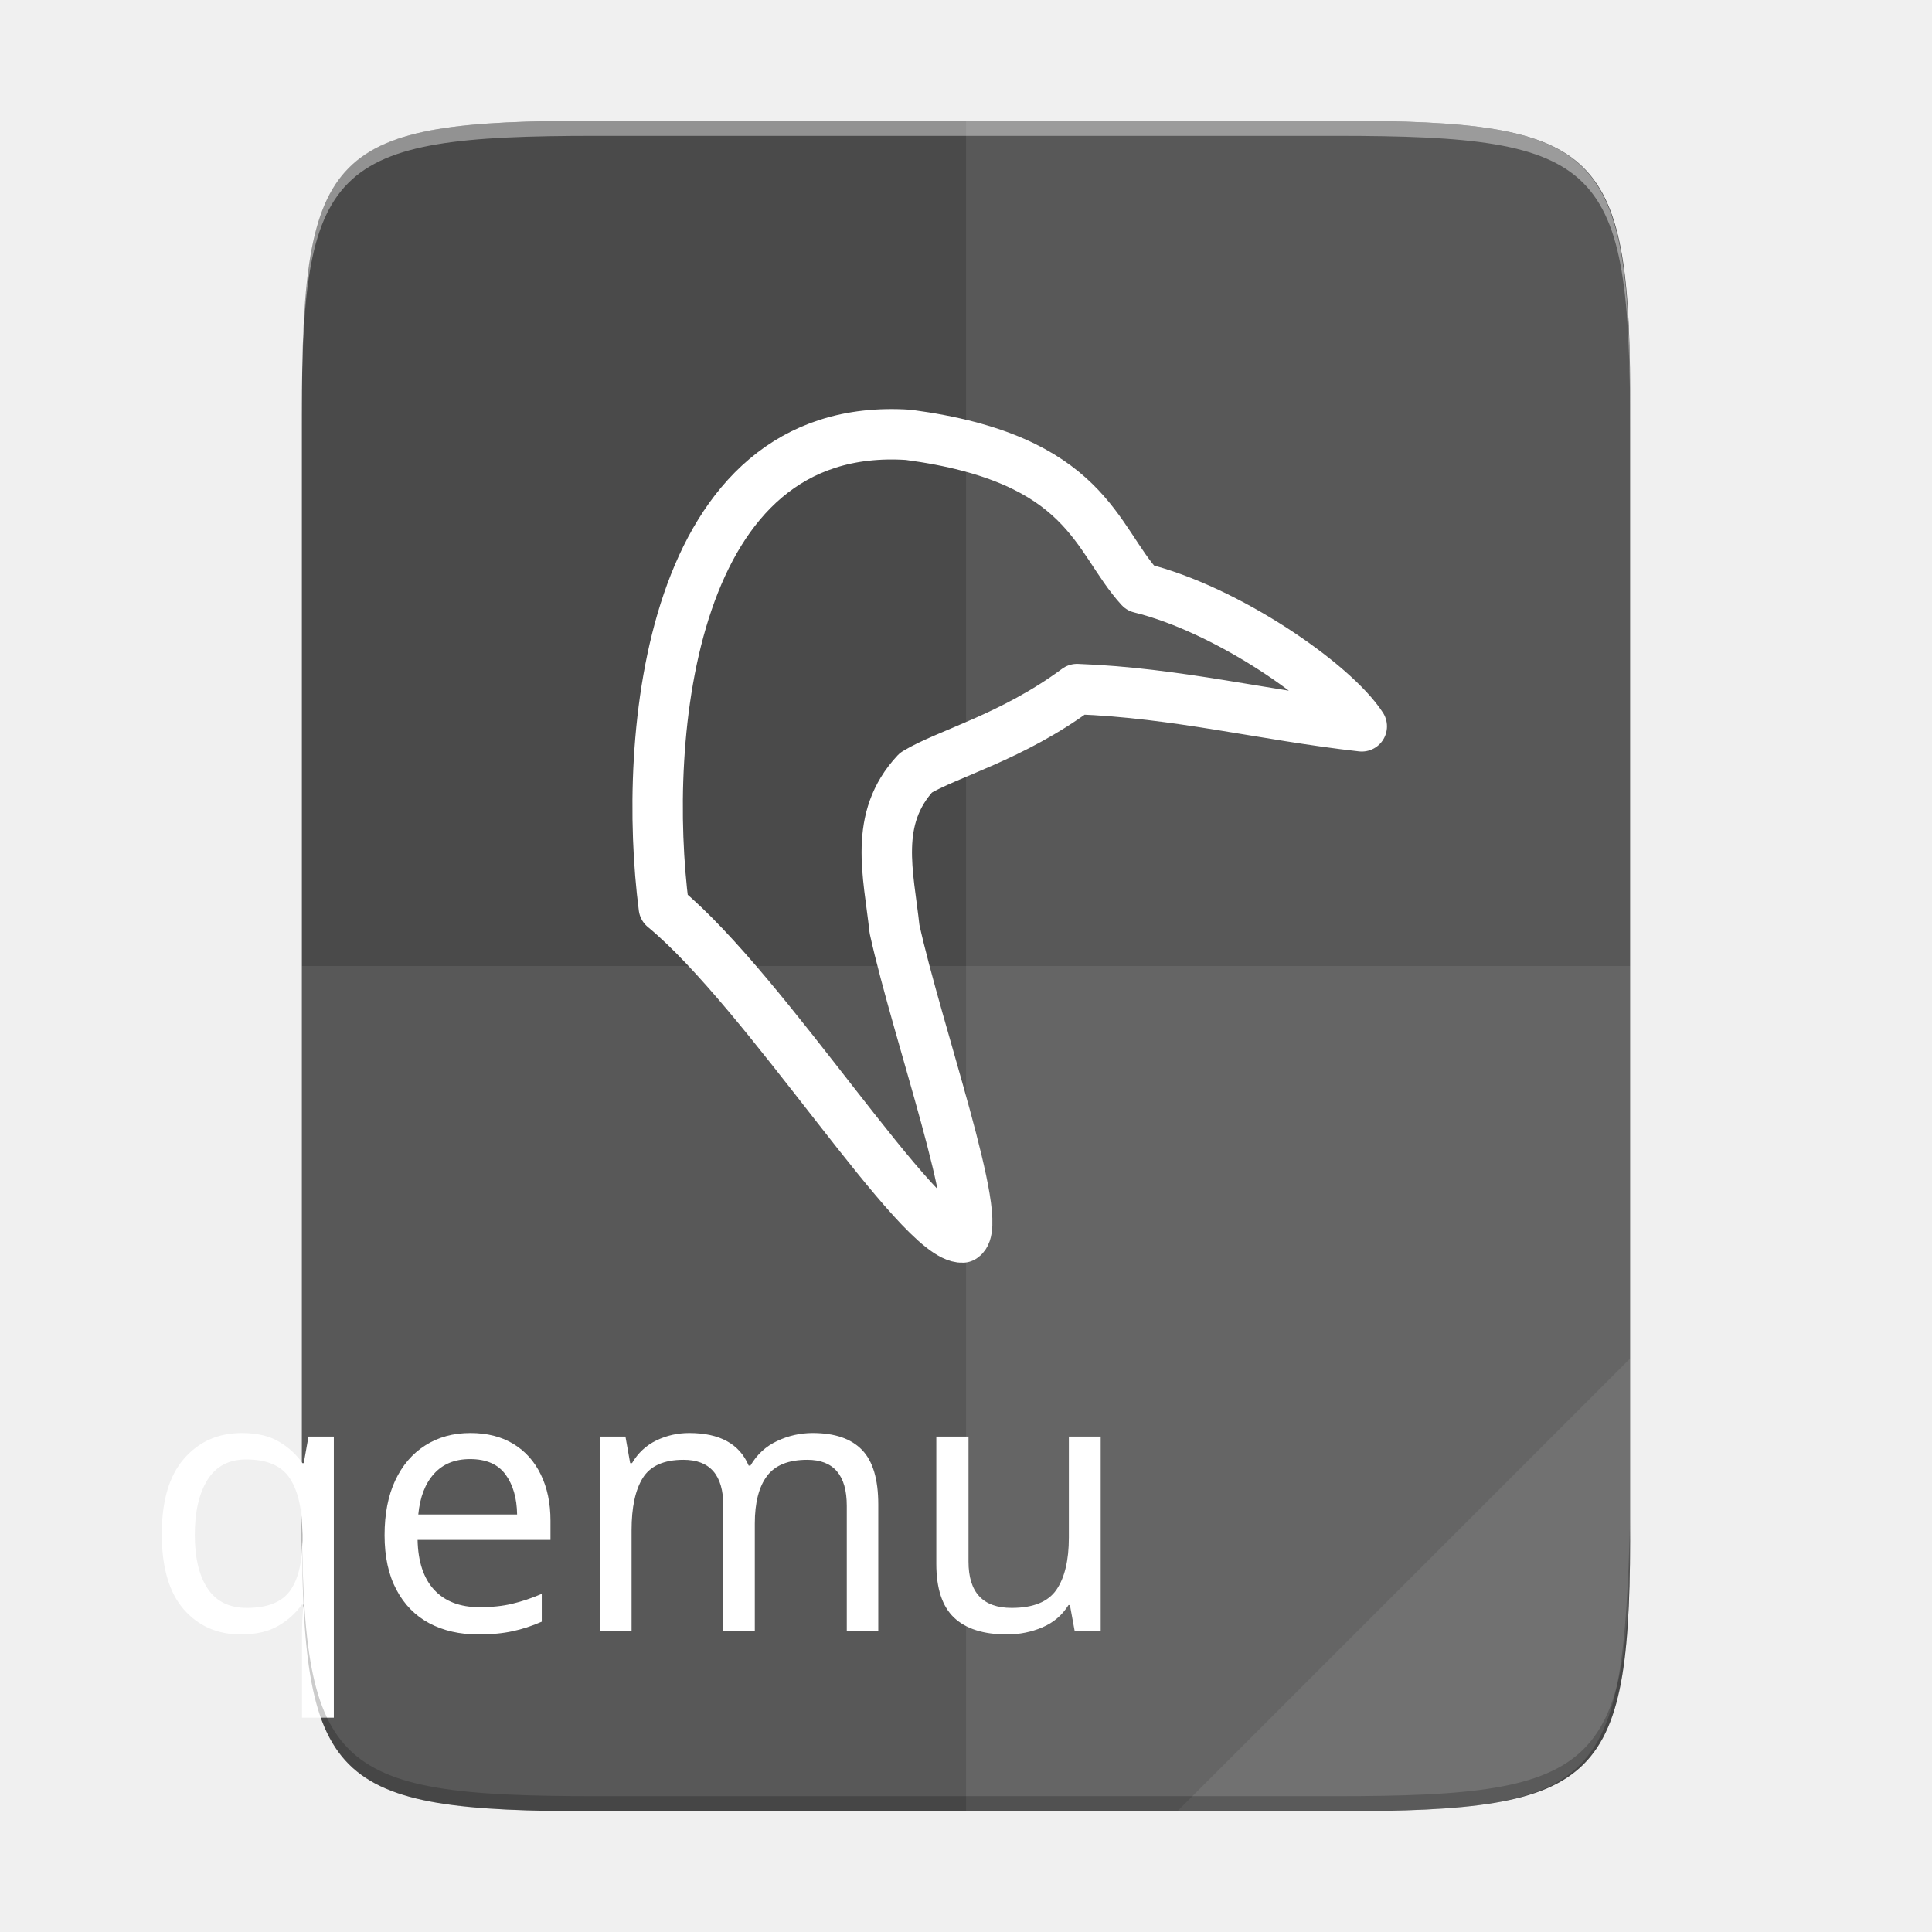
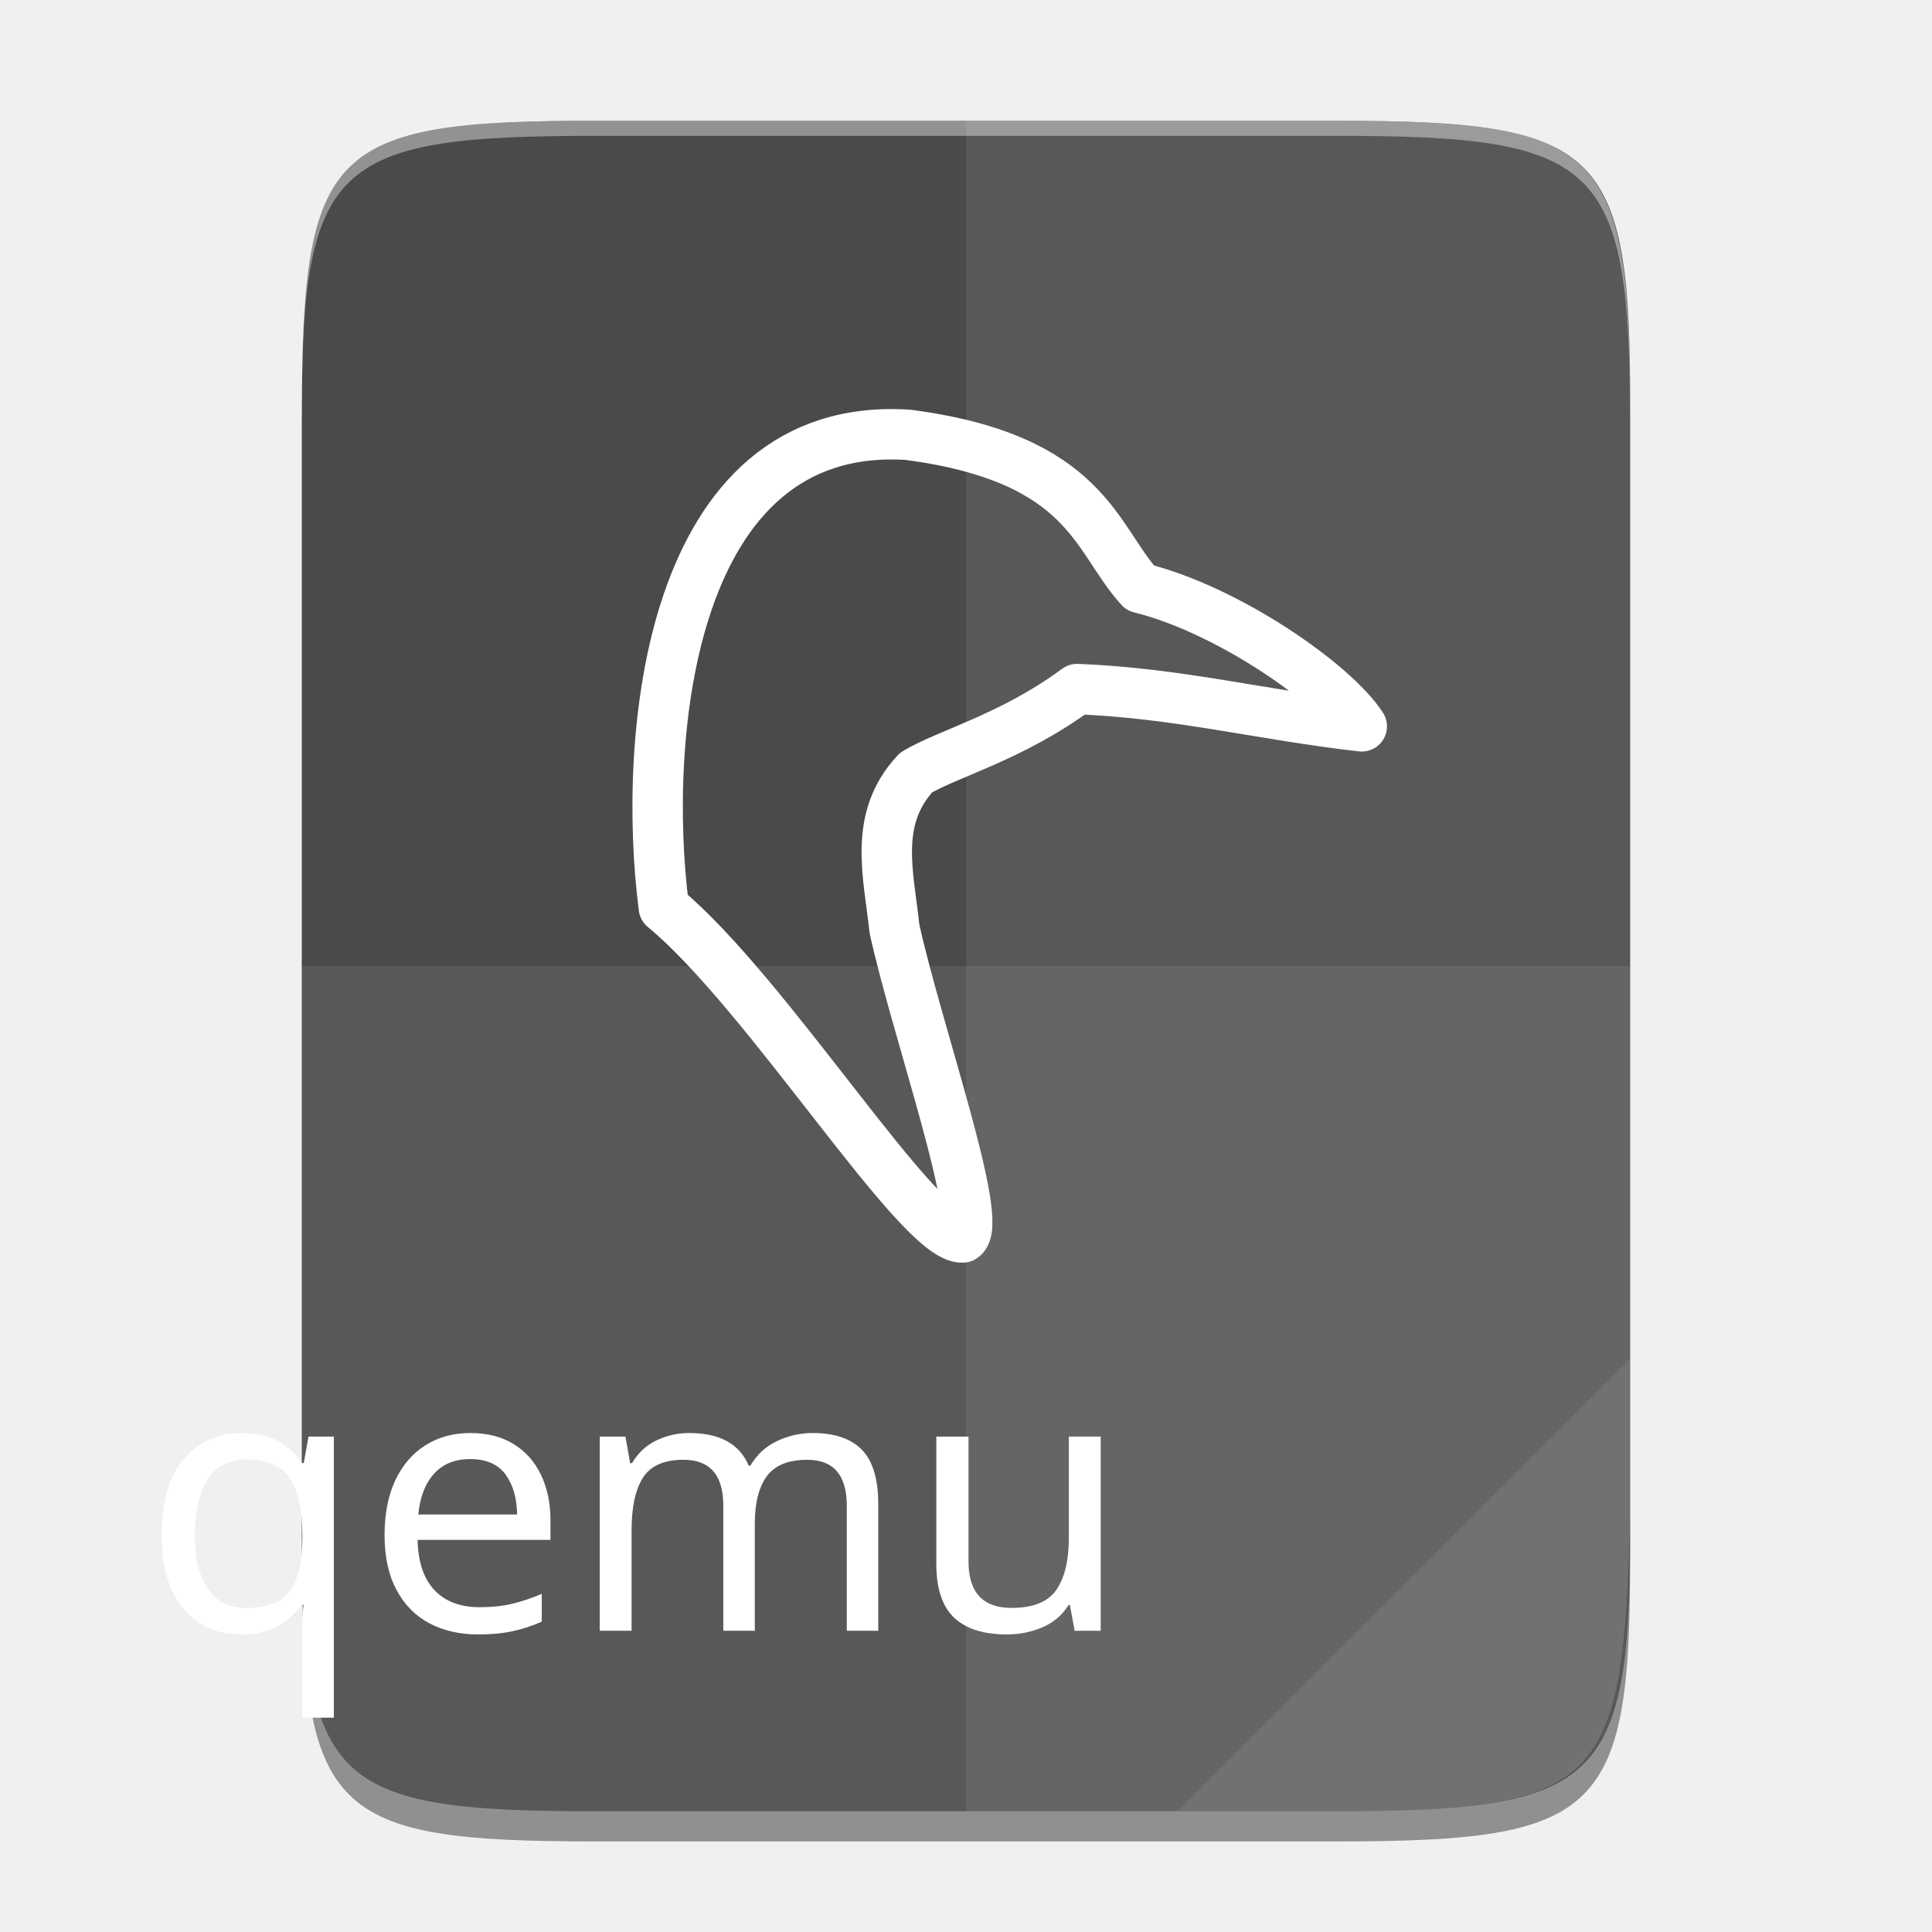
<svg xmlns="http://www.w3.org/2000/svg" style="display:inline;enable-background:new" version="1.0" id="svg11300" height="256" width="256">
  <defs id="defs3" />
  <g id="layer1" style="display:inline">
+     <g id="layer3" style="display:inline;opacity:0.4">
+       <path id="path848" d="m 177.074,20 c 35.296,0 39.093,3.625 38.92,38.994 V 132 205.006 C 216.168,240.375 212.37,244 177.074,244 H 78.92 C 43.625,244 40,240.375 40,205.006 V 132 58.994 C 40,23.625 43.625,20 78.92,20 Z" style="color:#000000;display:inline;overflow:visible;visibility:visible;fill:#000000;fill-opacity:1;fill-rule:nonzero;stroke:none;stroke-width:1;stroke-miterlimit:4;stroke-dasharray:none;marker:none;enable-background:accumulate" />
+     </g>
    <g style="display:inline" id="layer2">
-       <path id="rect4158" d="m 177.076,16 c 35.297,0 39.095,3.625 38.922,38.994 V 128 201.006 C 216.17,236.375 212.372,240 177.076,240 H 78.919 C 43.622,240 39.998,236.375 39.998,201.006 V 128 54.994 C 39.998,19.625 43.622,16 78.919,16 Z" style="color:#000000;display:inline;overflow:visible;visibility:visible;fill:#4a4a4a;fill-opacity:1;fill-rule:nonzero;stroke:none;stroke-width:1;marker:none;enable-background:accumulate;stroke-miterlimit:4;stroke-dasharray:none" />
+       <path id="rect4158" d="m 177.074,16 c 35.296,0 39.093,3.625 38.92,38.994 V 128 201.006 C 216.168,236.375 212.37,240 177.074,240 H 78.92 C 43.625,240 40,236.375 40,201.006 V 128 54.994 C 40,19.625 43.625,16 78.92,16 Z" style="color:#000000;display:inline;overflow:visible;visibility:visible;fill:#4a4a4a;fill-opacity:1;fill-rule:nonzero;stroke:none;stroke-width:1;stroke-miterlimit:4;stroke-dasharray:none;marker:none;enable-background:accumulate" />
    </g>
    <g style="display:inline" id="layer6">
      <text id="text130" y="216.086" x="128.048" style="font-style:normal;font-variant:normal;font-weight:normal;font-stretch:normal;font-size:48px;line-height:1.25;font-family:ubuntu;-inkscape-font-specification:'ubuntu, Normal';font-variant-ligatures:normal;font-variant-caps:normal;font-variant-numeric:normal;font-feature-settings:normal;text-align:center;letter-spacing:0px;word-spacing:0px;writing-mode:lr-tb;text-anchor:middle;display:inline;opacity:1;fill:#ffffff;fill-opacity:1;stroke:none;stroke-width:1;enable-background:new" xml:space="preserve">
        <tspan y="216.086" x="128.048" id="tspan938" style="stroke-width:1">qemu</tspan>
      </text>
      <path style="display:inline;fill:none;stroke:#ffffff;stroke-width:6.68;stroke-linecap:butt;stroke-linejoin:round;stroke-miterlimit:4;stroke-dasharray:none;stroke-opacity:1;enable-background:new" d="m 87.964,120.251 c 13.694,11.291 33.8,43.967 39.583,43.725 3.035,-1.757 -6.012,-27.244 -9.018,-40.866 -0.799,-7.36 -2.857,-14.621 2.84,-20.728 4.142,-2.516 12.77,-4.723 21.344,-11.075 13.287,0.498 24.735,3.478 37.73,4.936 C 176.739,90.528 162.588,80.731 151.072,77.905 145.11,71.389 144.144,60.773 120.372,57.62 88.521,55.519 85.054,97.796 87.964,120.251 Z" id="path859" />
    </g>
    <g style="display:inline" id="layer5">
-       <path id="path4255" d="m 40.003,128 v 73.007 C 39.83,236.375 43.628,240 78.925,240 h 98.156 c 35.297,0 38.004,-3.637 38.922,-38.993 V 128 Z" style="color:#000000;display:inline;overflow:visible;visibility:visible;opacity:0.08;fill:#ffffff;fill-opacity:1;fill-rule:nonzero;stroke:none;stroke-width:1;marker:none;enable-background:accumulate" />
-       <path id="path931" d="M 78.925,16 C 43.628,16 39.83,19.626 40.003,54.994 v 2 C 39.83,21.626 43.628,18 78.925,18 h 98.156 c 35.297,0 38.922,3.626 38.922,38.994 v -2 C 216.002,19.626 212.377,16 177.081,16 Z" style="color:#000000;display:inline;overflow:visible;visibility:visible;opacity:0.4;fill:#ffffff;fill-opacity:1;fill-rule:nonzero;stroke:none;stroke-width:1;marker:none;enable-background:accumulate" />
-       <path id="path4231" d="m 128.003,16 v 224 h 49.078 c 35.297,0 38.004,-3.637 38.922,-38.993 V 128 54.993 C 216.002,19.625 212.377,16 177.081,16 Z" style="color:#000000;display:inline;overflow:visible;visibility:visible;opacity:0.08;fill:#ffffff;fill-opacity:1;fill-rule:nonzero;stroke:none;stroke-width:1;marker:none;enable-background:accumulate" />
+       <path id="path4255" d="m 40.005,128 v 73.007 C 39.832,236.375 43.63,240 78.926,240 H 177.079 C 212.375,240 215.082,236.363 216,201.007 V 128 Z" style="color:#000000;display:inline;overflow:visible;visibility:visible;opacity:0.08;fill:#ffffff;fill-opacity:1;fill-rule:nonzero;stroke:none;stroke-width:1;marker:none;enable-background:accumulate" />
+       <path id="path931" d="M 78.926,16 C 43.63,16 39.832,19.626 40.005,54.994 v 2 C 39.832,21.626 43.63,18 78.926,18 H 177.079 C 212.375,18 216,21.626 216,56.994 v -2 C 216,19.626 212.375,16 177.079,16 Z" style="color:#000000;display:inline;overflow:visible;visibility:visible;opacity:0.4;fill:#ffffff;fill-opacity:1;fill-rule:nonzero;stroke:none;stroke-width:1;marker:none;enable-background:accumulate" />
+       <path id="path4231" d="m 128.003,16 v 224 h 49.077 C 212.375,240 215.082,236.363 216,201.007 V 128 54.993 C 216,19.625 212.375,16 177.079,16 Z" style="color:#000000;display:inline;overflow:visible;visibility:visible;opacity:0.08;fill:#ffffff;fill-opacity:1;fill-rule:nonzero;stroke:none;stroke-width:1;marker:none;enable-background:accumulate" />
      <path id="path4254" d="m 156.003,240 60,-60 v 22.484 C 215.95,236.48 212.2,240 177.828,240 Z" style="color:#000000;display:inline;overflow:visible;visibility:visible;opacity:0.08;fill:#ffffff;fill-opacity:1;fill-rule:nonzero;stroke:none;stroke-width:8;stroke-linecap:butt;stroke-linejoin:miter;stroke-miterlimit:4;stroke-dasharray:none;stroke-dashoffset:0;stroke-opacity:1;marker:none;enable-background:accumulate" />
-       <path id="path847" style="color:#000000;display:inline;overflow:visible;visibility:visible;opacity:0.2;fill:#000000;fill-opacity:1;fill-rule:nonzero;stroke:none;stroke-width:1;marker:none;enable-background:accumulate" d="m 39.998,199.006 v 2 c 0,35.369 3.625,38.994 38.922,38.994 h 98.156 c 35.297,0 39.095,-3.626 38.922,-38.994 v -2 C 216.171,234.374 212.373,238 177.076,238 H 78.92 c -35.297,0 -38.922,-3.626 -38.922,-38.994 z" />
    </g>
  </g>
</svg>
